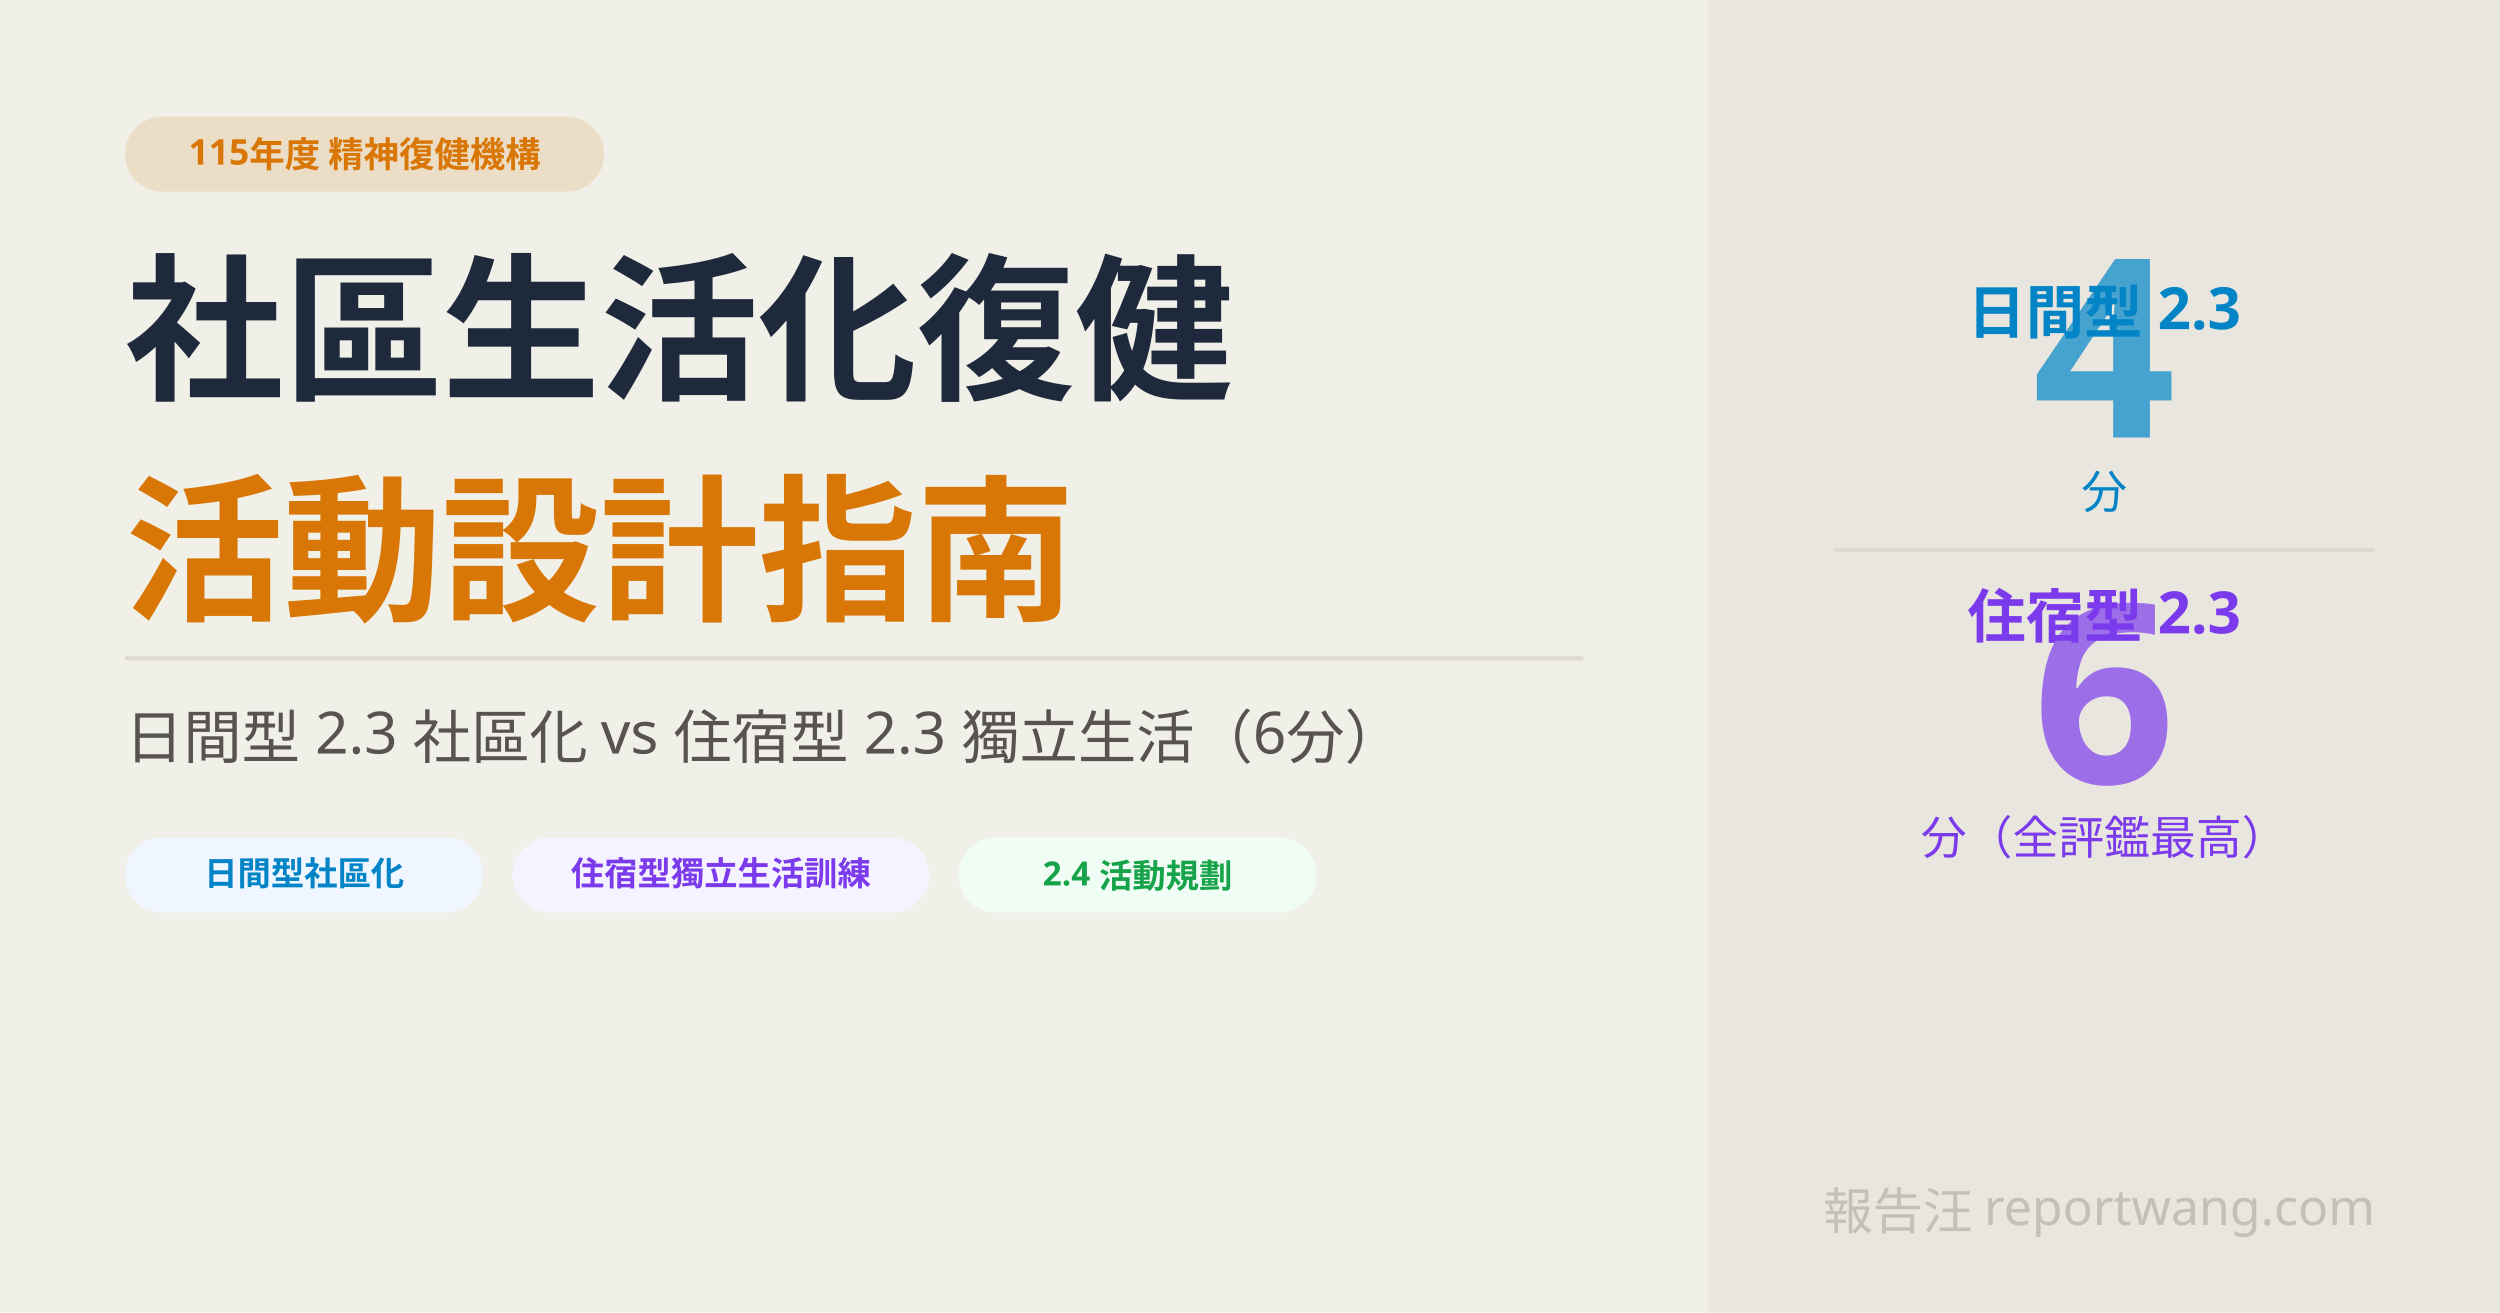
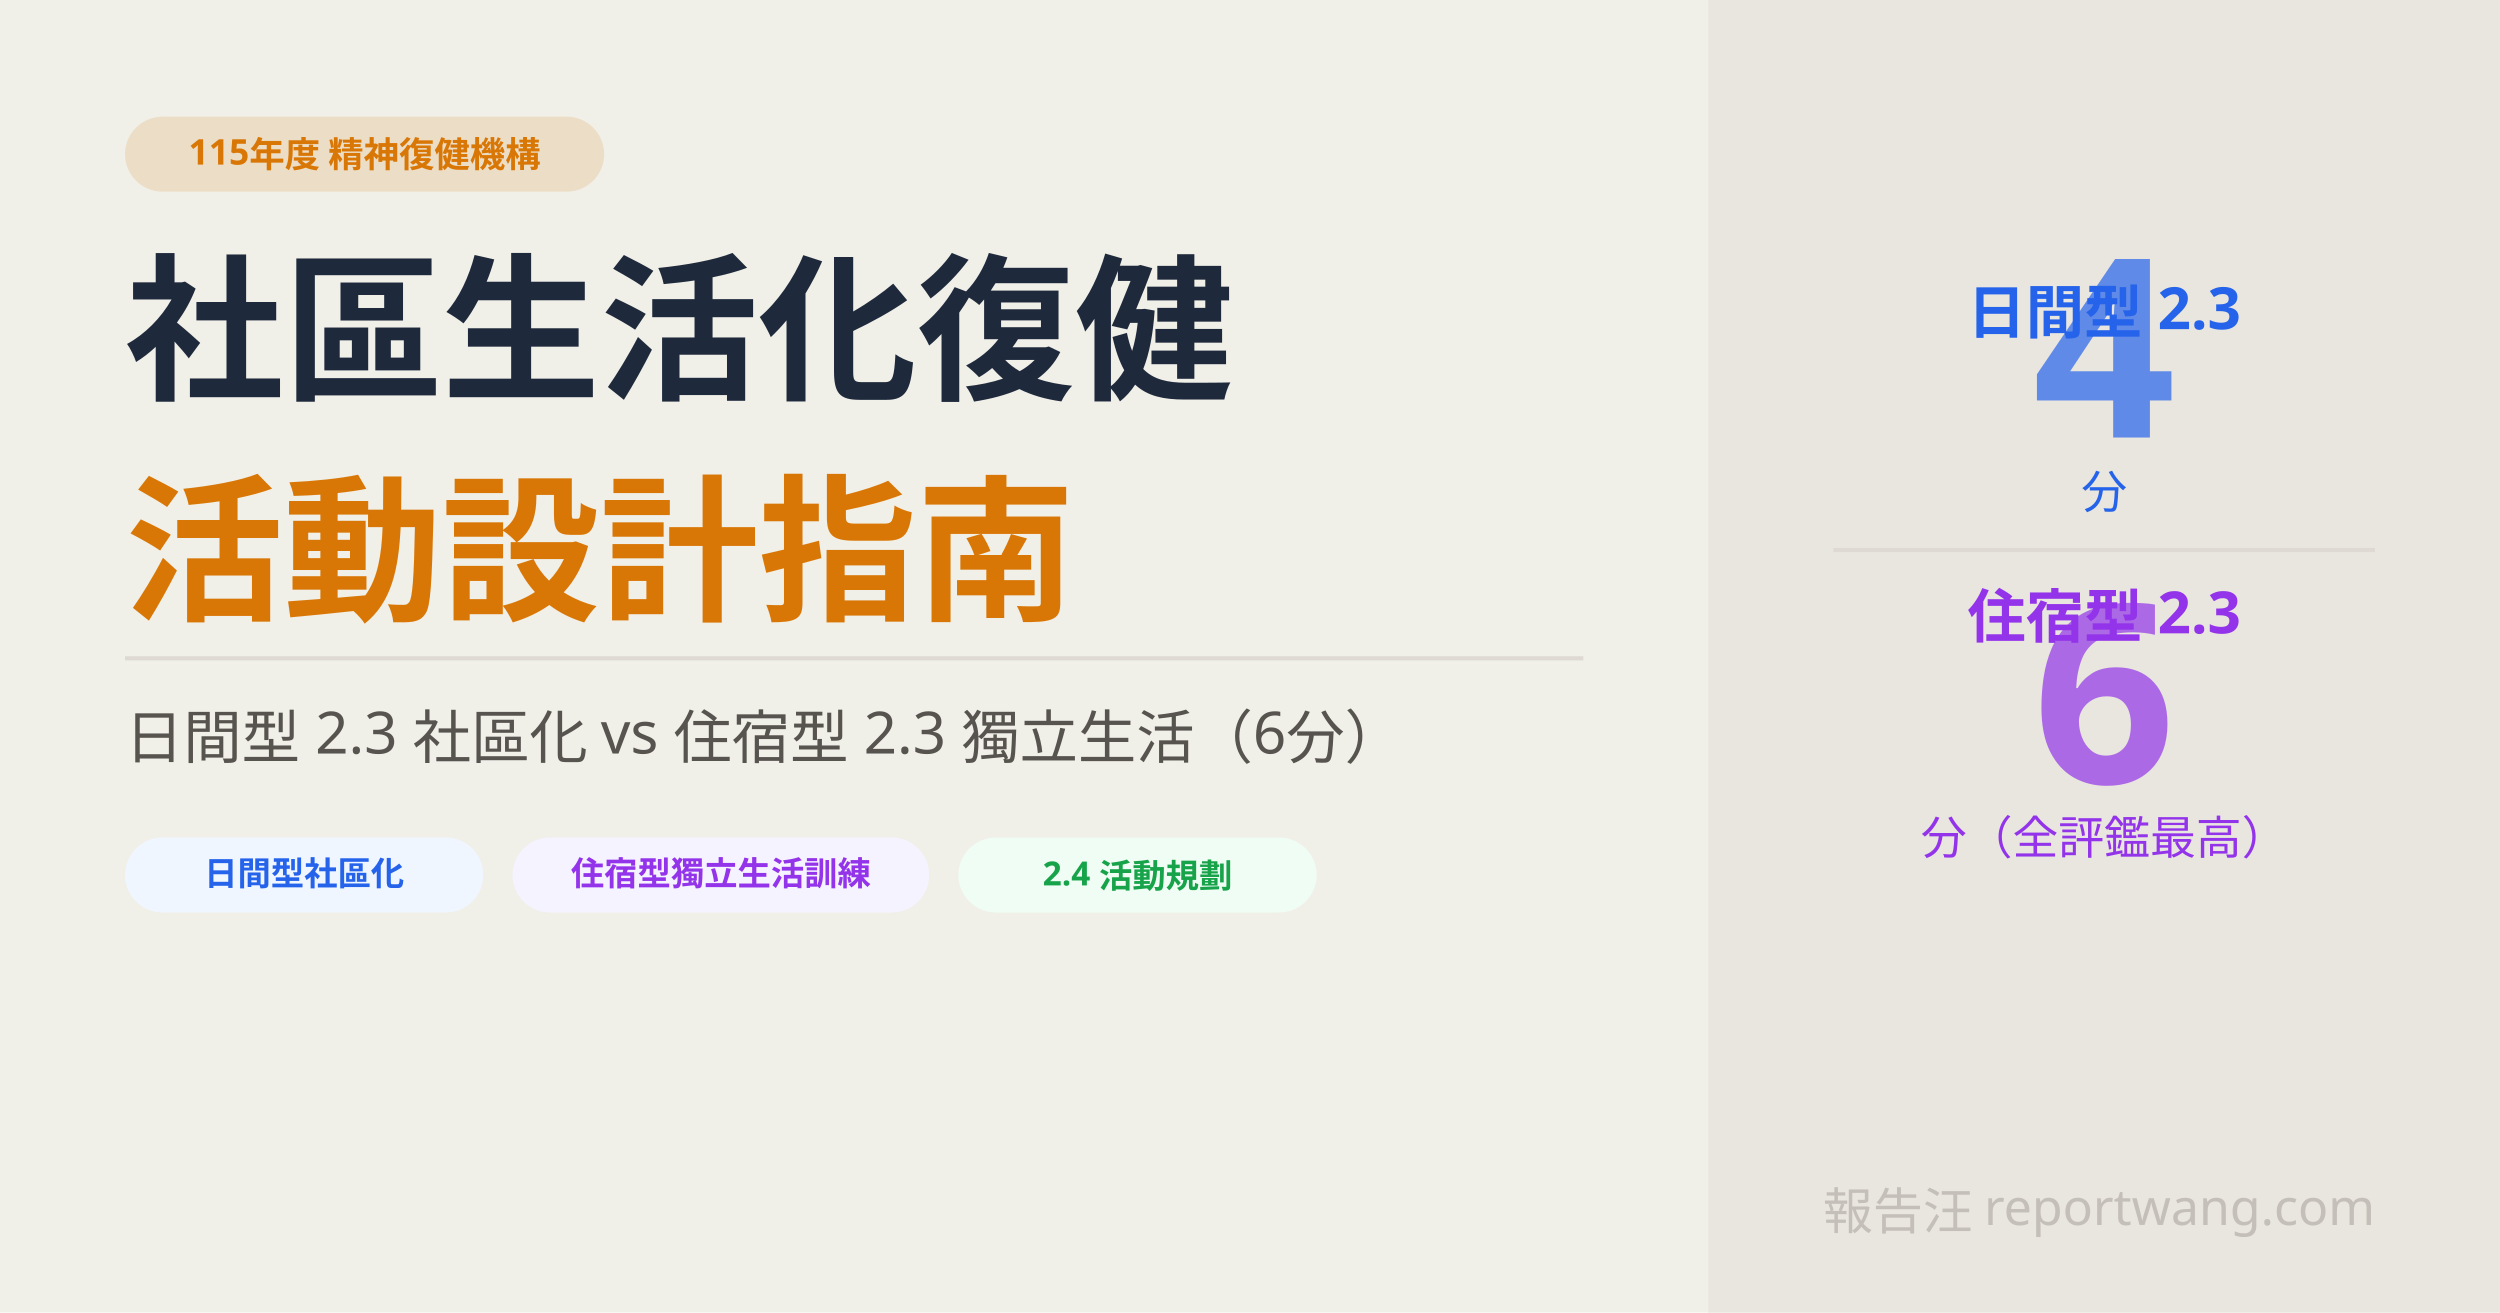
<svg xmlns="http://www.w3.org/2000/svg" width="1200" height="630" viewBox="0 0 1200 630" font-family="'Noto Sans TC', sans-serif">
  <rect width="1200" height="630" fill="#f0efe8" />
  <rect x="820" y="0" width="380" height="630" fill="#e8e6de" />
-   <text x="1010" y="160" text-anchor="middle" font-size="28" fill="#0284c7" font-weight="700">日間型 2.3</text>
-   <text x="1010" y="210" text-anchor="middle" font-size="120" fill="#0284c7" opacity="0.7" font-weight="900">4</text>
-   <text x="1010" y="244" text-anchor="middle" font-size="22" fill="#0284c7">分</text>
+   <text x="1010" y="160" text-anchor="middle" font-size="28" fill="#2563eb" font-weight="700">日間型 2.3</text>
+   <text x="1010" y="210" text-anchor="middle" font-size="120" fill="#2563eb" opacity="0.7" font-weight="900">4</text>
+   <text x="1010" y="244" text-anchor="middle" font-size="22" fill="#2563eb">分</text>
  <line x1="880" y1="264" x2="1140" y2="264" stroke="#dedad3" stroke-width="2" />
-   <text x="1010" y="306" text-anchor="middle" font-size="28" fill="#7c3aed" font-weight="700">住宿型 2.3</text>
-   <text x="1010" y="376" text-anchor="middle" font-size="120" fill="#7c3aed" opacity="0.7" font-weight="900">6</text>
-   <text x="1010" y="410" text-anchor="middle" font-size="22" fill="#7c3aed">分（全評鑑最高）</text>
+   <text x="1010" y="306" text-anchor="middle" font-size="28" fill="#9333ea" font-weight="700">住宿型 2.3</text>
+   <text x="1010" y="376" text-anchor="middle" font-size="120" fill="#9333ea" opacity="0.7" font-weight="900">6</text>
+   <text x="1010" y="410" text-anchor="middle" font-size="22" fill="#9333ea">分（全評鑑最高）</text>
  <rect x="60" y="56" width="230" height="36" rx="18" fill="#d97706" opacity="0.15" />
  <text x="175" y="79" text-anchor="middle" font-size="17" fill="#d97706" font-weight="600">115年度 精神復健機構</text>
  <text x="60" y="186" font-size="76" fill="#1e293b" font-weight="900">社區生活化復健</text>
  <text x="60" y="292" font-size="76" fill="#d97706" font-weight="900">活動設計指南</text>
  <line x1="60" y1="316" x2="760" y2="316" stroke="#dedad3" stroke-width="2" />
  <text x="60" y="364" font-size="28" fill="#57534e">日間型 2.3 社區化 vs 住宿型 2.3 獨立生活（6分）</text>
  <rect x="60" y="402" width="172" height="36" rx="18" fill="#eff6ff" />
-   <text x="146" y="425" text-anchor="middle" font-size="16" fill="#0284c7" font-weight="600">日間型社區化</text>
+   <text x="146" y="425" text-anchor="middle" font-size="16" fill="#2563eb" font-weight="600">日間型社區化</text>
  <rect x="246" y="402" width="200" height="36" rx="18" fill="#f5f3ff" />
-   <text x="346" y="425" text-anchor="middle" font-size="16" fill="#7c3aed" font-weight="600">住宿型獨立生活訓練</text>
+   <text x="346" y="425" text-anchor="middle" font-size="16" fill="#9333ea" font-weight="600">住宿型獨立生活訓練</text>
  <rect x="460" y="402" width="172" height="36" rx="18" fill="#f0fdf4" />
  <text x="546" y="425" text-anchor="middle" font-size="16" fill="#16a34a" font-weight="600">2.4 活動規劃</text>
  <text x="1140" y="590" font-size="24" fill="#c4bfb8" text-anchor="end" font-weight="400">報告汪 reportwang.com</text>
</svg>
